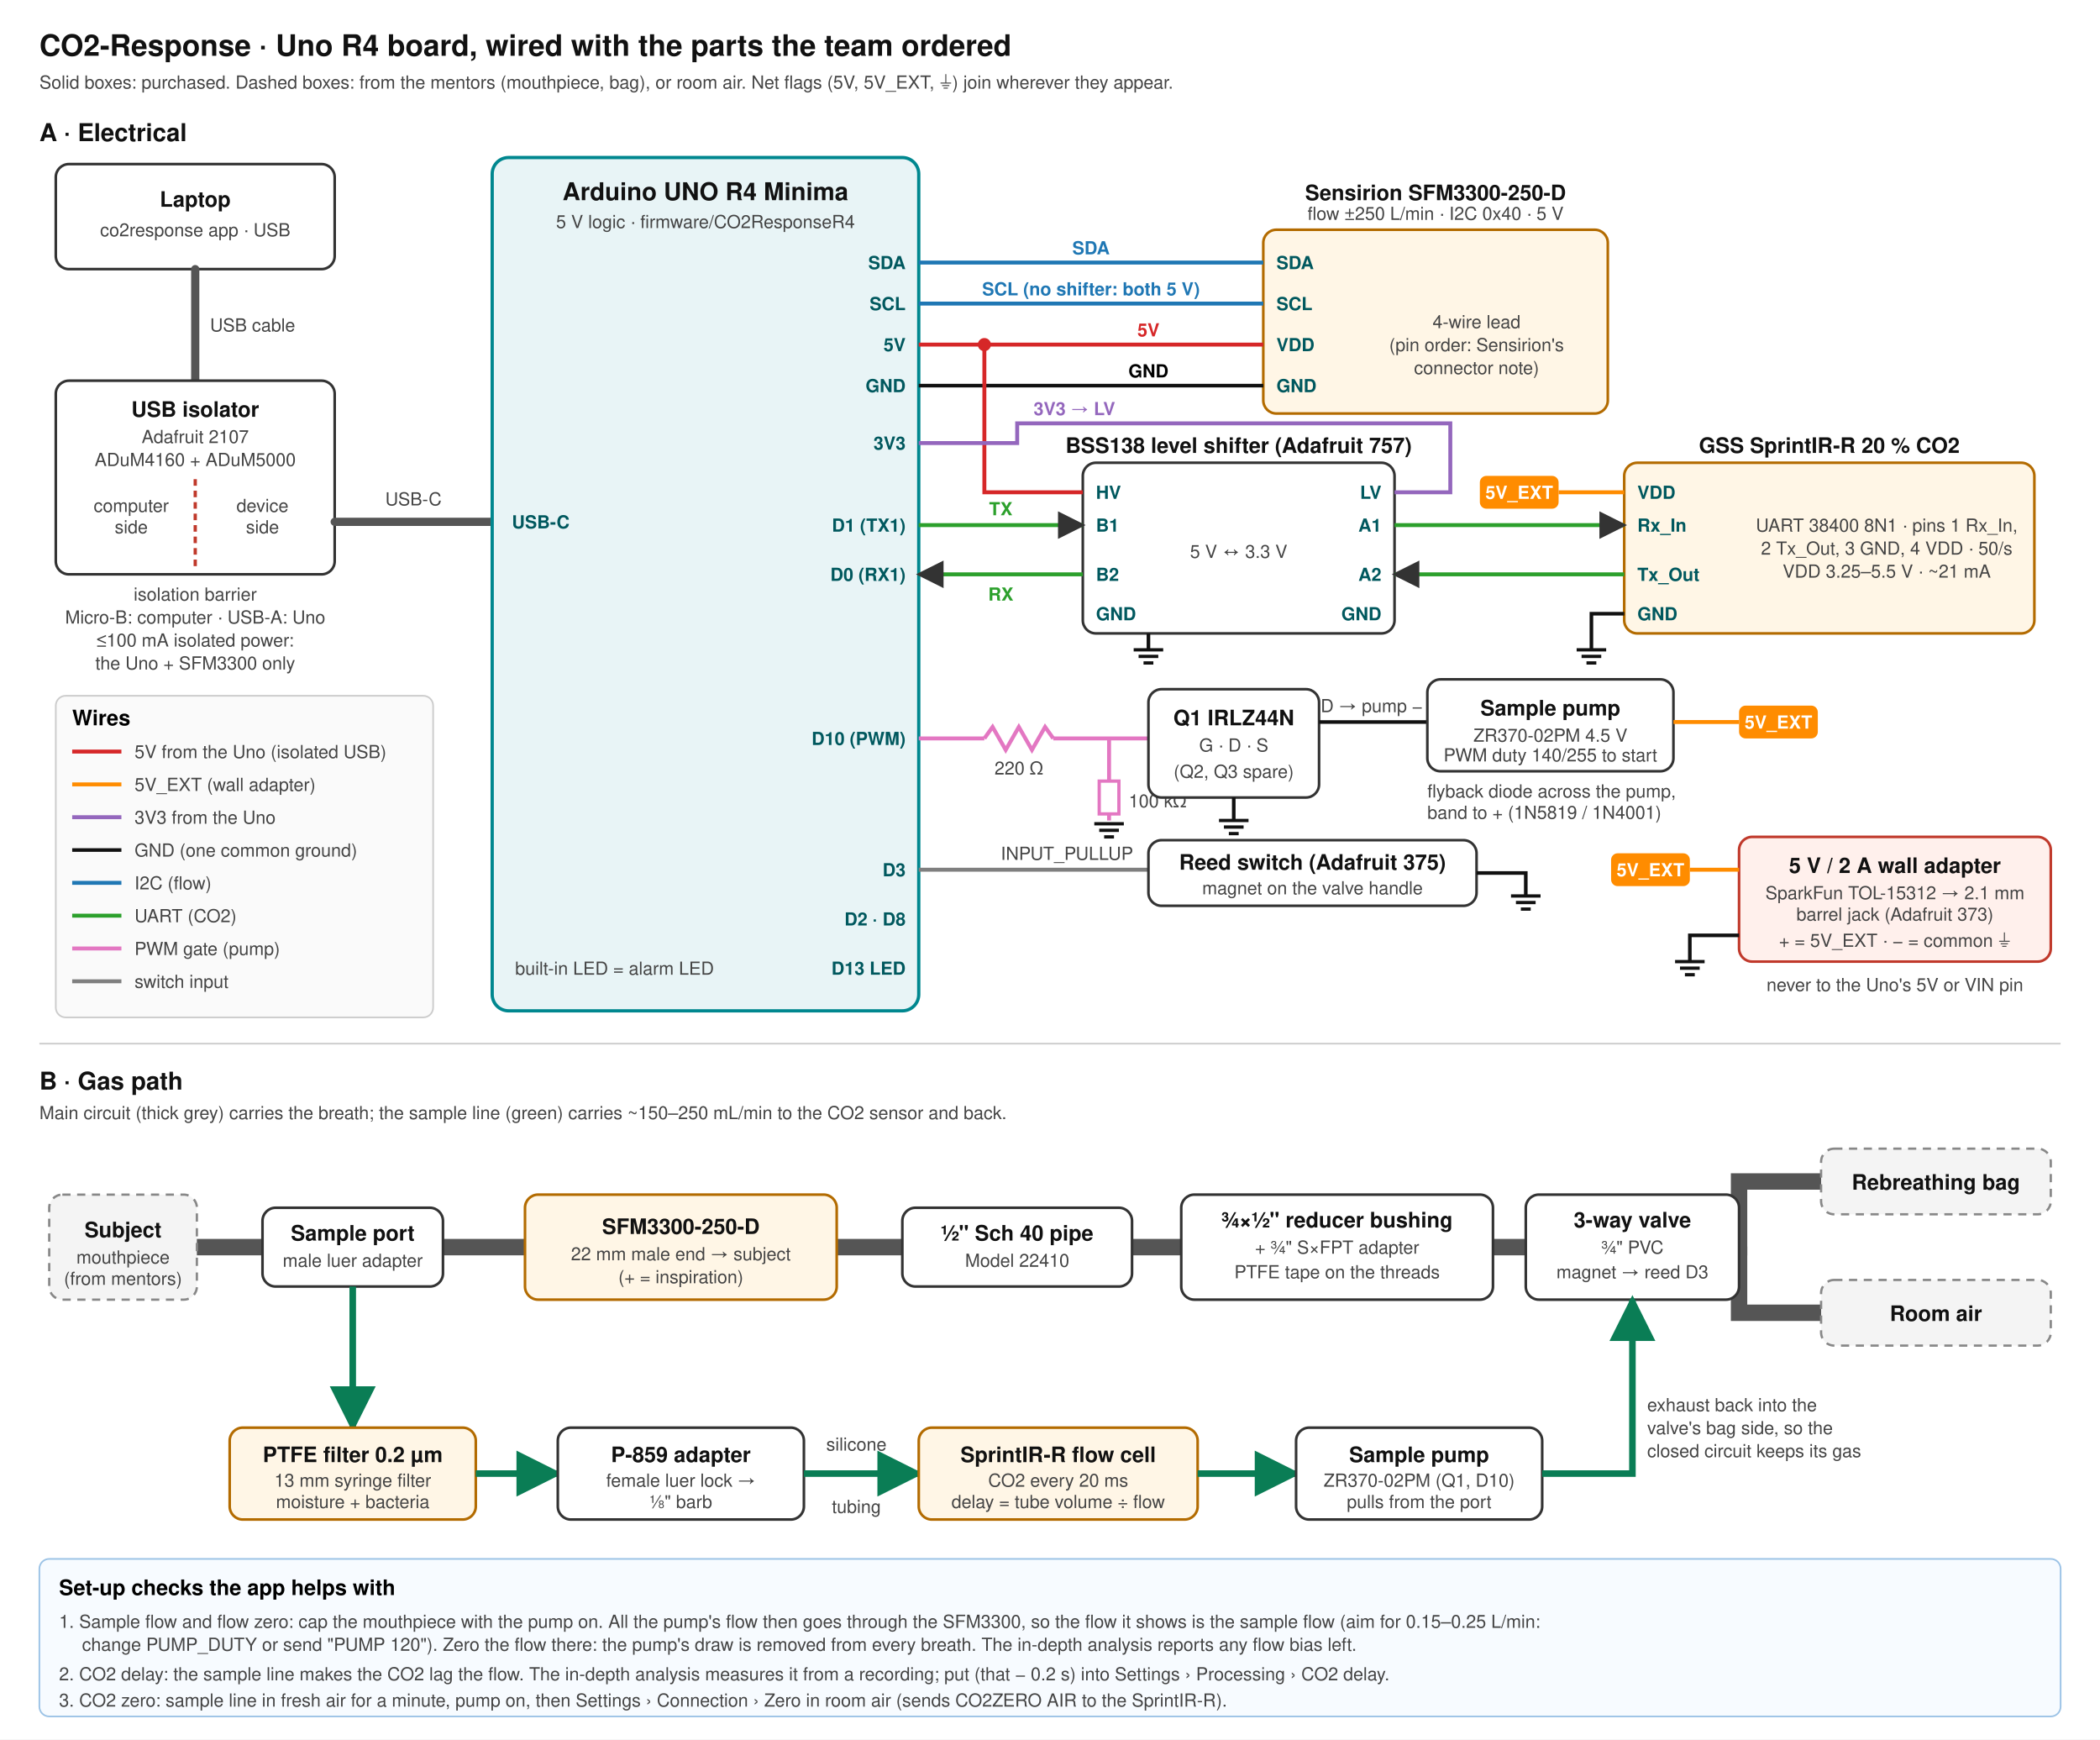
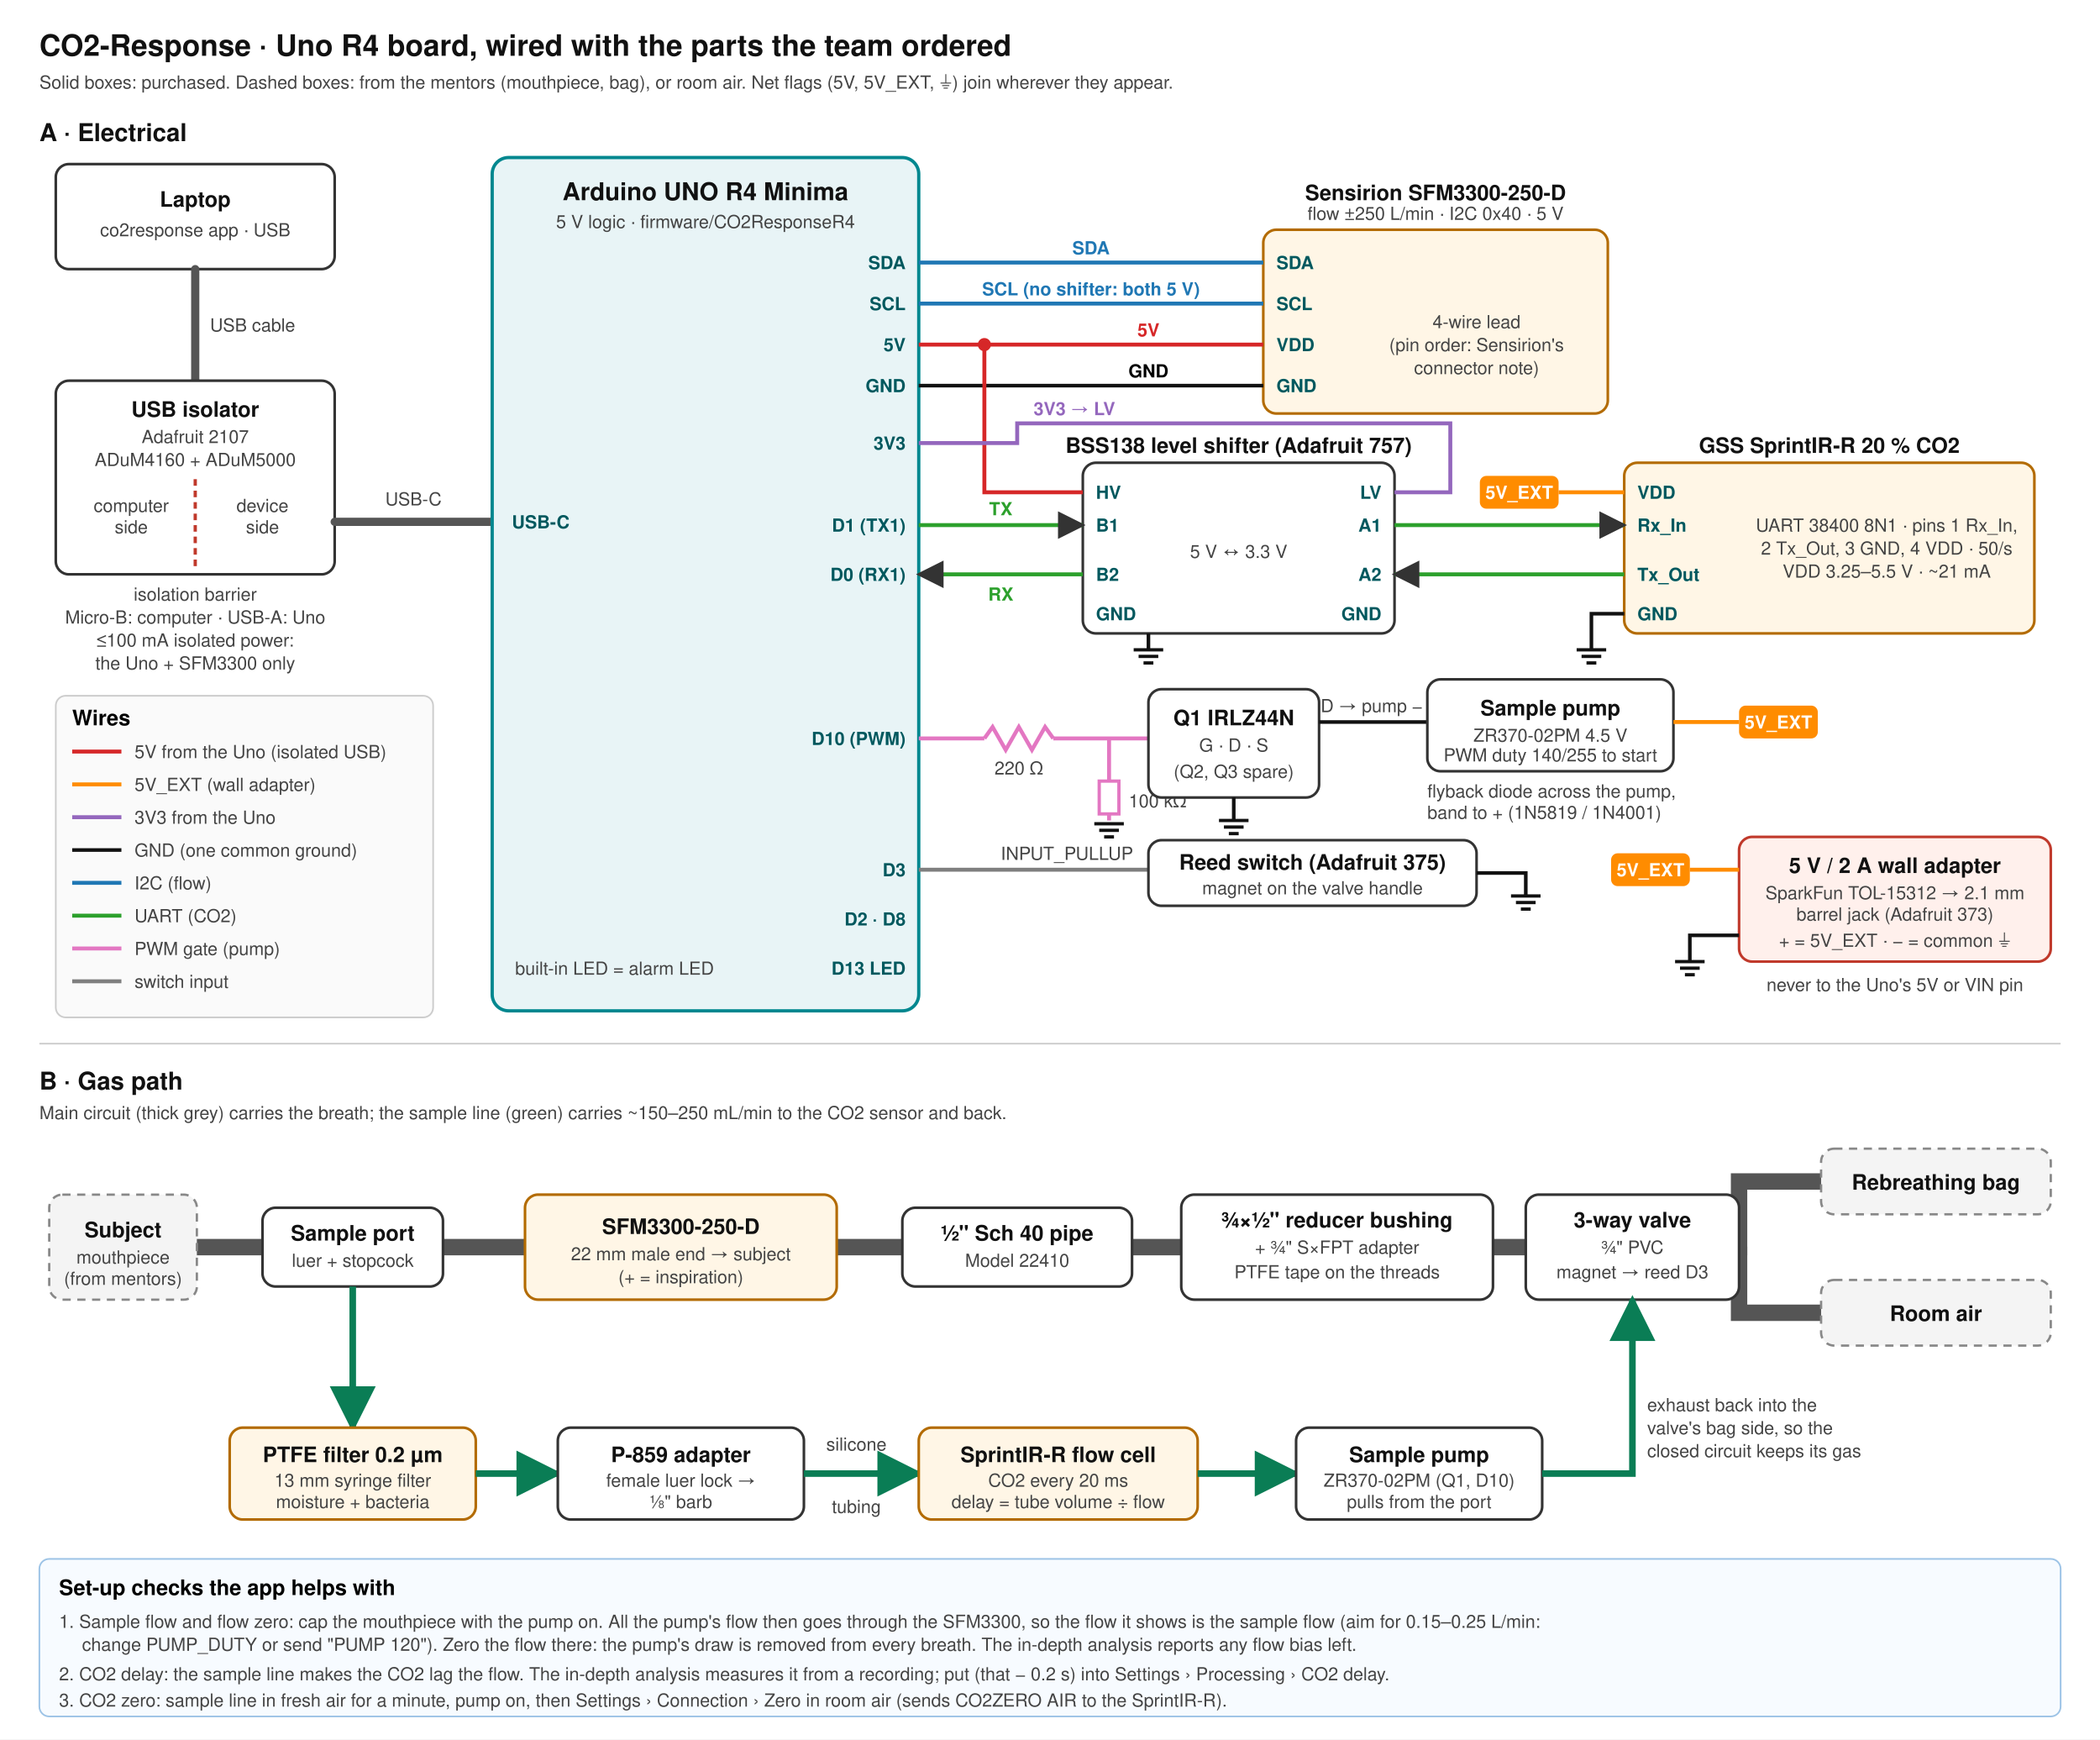
<svg xmlns="http://www.w3.org/2000/svg" viewBox="0 0 1280 1060" width="1280" height="1060" font-family="Helvetica, Arial, sans-serif" font-size="13">
  <defs>
    <marker id="arr" viewBox="0 0 10 10" refX="9" refY="5" markerWidth="7" markerHeight="7" orient="auto-start-reverse">
      <path d="M0,0 L10,5 L0,10 z" fill="#333" />
    </marker>
    <marker id="arrg" viewBox="0 0 10 10" refX="9" refY="5" markerWidth="7" markerHeight="7" orient="auto-start-reverse">
      <path d="M0,0 L10,5 L0,10 z" fill="#0a7d55" />
    </marker>
    <g id="gnd">
      <line x1="-9" y1="0" x2="9" y2="0" stroke="#111" stroke-width="2" />
      <line x1="-6" y1="4" x2="6" y2="4" stroke="#111" stroke-width="2" />
      <line x1="-3" y1="8" x2="3" y2="8" stroke="#111" stroke-width="2" />
    </g>
  </defs>
  <style>
    .box { fill: #ffffff; stroke: #333; stroke-width: 1.6; rx: 8; }
    .ard { fill: #e8f4f6; stroke: #00878f; stroke-width: 2; }
    .sens { fill: #fff6e6; stroke: #b36b00; stroke-width: 1.6; }
    .pwr { fill: #fff0ec; stroke: #c0392b; stroke-width: 1.6; }
    .pend { fill: #f4f4f4; stroke: #888; stroke-width: 1.4; stroke-dasharray: 5 4; }
    .t { fill: #111; }
    .b { font-weight: 700; }
    .s { font-size: 11px; fill: #444; }
    .h { font-size: 18px; font-weight: 700; fill: #111; }
    .pin { font-size: 11px; fill: #00585e; font-weight: 700; }
    .w5 { stroke: #d62728; stroke-width: 2.4; fill: none; }
    .wx { stroke: #ff8c00; stroke-width: 2.4; fill: none; }
    .w33 { stroke: #9467bd; stroke-width: 2.4; fill: none; }
    .wg { stroke: #111; stroke-width: 2.2; fill: none; }
    .wi { stroke: #1f77b4; stroke-width: 2.4; fill: none; }
    .wu { stroke: #2ca02c; stroke-width: 2.4; fill: none; }
    .wp { stroke: #e377c2; stroke-width: 2.4; fill: none; }
    .ws { stroke: #7f7f7f; stroke-width: 2.4; fill: none; }
    .usb { stroke: #555; stroke-width: 5; fill: none; stroke-linecap: round; }
    .gas { stroke: #555; stroke-width: 10; fill: none; stroke-linecap: round; }
    .smp { stroke: #0a7d55; stroke-width: 4; fill: none; }
    .lbl { font-size: 11px; font-weight: 700; }
  </style>
  <rect x="0" y="0" width="1280" height="1060" fill="#ffffff" />
  <text x="24" y="34" class="h">CO2-Response · Uno R4 board, wired with the parts the team ordered</text>
  <text x="24" y="54" class="s">Solid boxes: purchased. Dashed boxes: from the mentors (mouthpiece, bag), or room air. Net flags (5V, 5V_EXT, ⏚) join wherever they appear.</text>
  <text x="24" y="86" class="h" style="font-size:15px">A · Electrical</text>
  <rect x="34" y="100" width="170" height="64" class="box" />
  <text x="119" y="126" text-anchor="middle" class="t b">Laptop</text>
  <text x="119" y="144" text-anchor="middle" class="s">co2response app · USB</text>
  <path d="M119 164 V232" class="usb" />
  <text x="128" y="202" class="s">USB cable</text>
  <rect x="34" y="232" width="170" height="118" class="box" />
  <text x="119" y="254" text-anchor="middle" class="t b">USB isolator</text>
  <text x="119" y="270" text-anchor="middle" class="s">Adafruit 2107</text>
  <text x="119" y="284" text-anchor="middle" class="s">ADuM4160 + ADuM5000</text>
  <line x1="119" y1="292" x2="119" y2="346" stroke="#c0392b" stroke-width="2" stroke-dasharray="4 3" />
  <text x="80" y="312" text-anchor="middle" class="s">computer</text>
  <text x="80" y="325" text-anchor="middle" class="s">side</text>
  <text x="160" y="312" text-anchor="middle" class="s">device</text>
  <text x="160" y="325" text-anchor="middle" class="s">side</text>
  <text x="119" y="366" text-anchor="middle" class="s" fill="#c0392b">isolation barrier</text>
  <text x="119" y="380" text-anchor="middle" class="s">Micro-B: computer · USB-A: Uno</text>
  <text x="119" y="394" text-anchor="middle" class="s">≤100 mA isolated power:</text>
  <text x="119" y="408" text-anchor="middle" class="s">the Uno + SFM3300 only</text>
  <path d="M204 318 H300" class="usb" />
  <text x="252" y="308" text-anchor="middle" class="s">USB-C</text>
  <rect x="300" y="96" width="260" height="520" rx="10" class="ard" />
  <text x="430" y="122" text-anchor="middle" class="t b" style="font-size:15px">Arduino UNO R4 Minima</text>
  <text x="430" y="139" text-anchor="middle" class="s">5 V logic · firmware/CO2ResponseR4</text>
  <text x="312" y="322" class="pin">USB-C</text>
  <g text-anchor="end">
    <text x="552" y="164" class="pin">SDA</text>
    <text x="552" y="189" class="pin">SCL</text>
    <text x="552" y="214" class="pin">5V</text>
    <text x="552" y="239" class="pin">GND</text>
    <text x="552" y="274" class="pin">3V3</text>
    <text x="552" y="324" class="pin">D1 (TX1)</text>
    <text x="552" y="354" class="pin">D0 (RX1)</text>
    <text x="552" y="454" class="pin">D10 (PWM)</text>
    <text x="552" y="534" class="pin">D3</text>
    <text x="552" y="564" class="pin">D2 · D8</text>
    <text x="552" y="594" class="pin">D13 LED</text>
  </g>
  <text x="314" y="594" class="s">built-in LED = alarm LED</text>
  <rect x="770" y="140" width="210" height="112" class="sens" rx="8" />
  <text x="875" y="122" text-anchor="middle" class="t b">Sensirion SFM3300-250-D</text>
  <text x="875" y="134" text-anchor="middle" class="s">flow ±250 L/min · I2C 0x40 · 5 V</text>
  <g class="pin">
    <text x="778" y="164">SDA</text>
    <text x="778" y="189">SCL</text>
    <text x="778" y="214">VDD</text>
    <text x="778" y="239">GND</text>
  </g>
  <text x="900" y="200" text-anchor="middle" class="s">4-wire lead</text>
  <text x="900" y="214" text-anchor="middle" class="s">(pin order: Sensirion's</text>
  <text x="900" y="228" text-anchor="middle" class="s">connector note)</text>
  <path d="M560 160 H770" class="wi" />
  <path d="M560 185 H770" class="wi" />
  <path d="M560 210 H770" class="w5" />
  <path d="M560 235 H770" class="wg" />
  <text x="665" y="155" text-anchor="middle" class="lbl" fill="#1f77b4">SDA</text>
  <text x="665" y="180" text-anchor="middle" class="lbl" fill="#1f77b4">SCL (no shifter: both 5 V)</text>
  <text x="700" y="205" text-anchor="middle" class="lbl" fill="#d62728">5V</text>
  <text x="700" y="230" text-anchor="middle" class="lbl">GND</text>
  <rect x="660" y="282" width="190" height="104" class="box" />
  <text x="755" y="276" text-anchor="middle" class="t b">BSS138 level shifter (Adafruit 757)</text>
  <g class="pin">
    <text x="668" y="304">HV</text>
    <text x="668" y="324">B1</text>
    <text x="668" y="354">B2</text>
    <text x="668" y="378">GND</text>
  </g>
  <g class="pin" text-anchor="end">
    <text x="842" y="304">LV</text>
    <text x="842" y="324">A1</text>
    <text x="842" y="354">A2</text>
    <text x="842" y="378">GND</text>
  </g>
  <text x="755" y="340" text-anchor="middle" class="s">5 V ↔ 3.3 V</text>
  <path d="M600 210 V300 H660" class="w5" />
  <circle cx="600" cy="210" r="4" fill="#d62728" />
  <path d="M560 270 H620 V258 H884 V300 H850" class="w33" />
  <text x="630" y="253" class="lbl" fill="#9467bd">3V3 → LV</text>
  <path d="M560 320 H660" class="wu" marker-end="url(#arr)" />
  <path d="M660 350 H560" class="wu" marker-end="url(#arr)" />
  <text x="610" y="314" text-anchor="middle" class="lbl" fill="#2ca02c">TX</text>
  <text x="610" y="366" text-anchor="middle" class="lbl" fill="#2ca02c">RX</text>
  <use href="#gnd" x="700" y="396" />
  <path d="M700 386 V396" class="wg" />
  <rect x="990" y="282" width="250" height="104" class="sens" rx="8" />
  <text x="1115" y="276" text-anchor="middle" class="t b">GSS SprintIR-R 20 % CO2</text>
  <g class="pin">
    <text x="998" y="304">VDD</text>
    <text x="998" y="324">Rx_In</text>
    <text x="998" y="354">Tx_Out</text>
    <text x="998" y="378">GND</text>
  </g>
  <text x="1150" y="324" text-anchor="middle" class="s">UART 38400 8N1 · pins 1 Rx_In,</text>
  <text x="1150" y="338" text-anchor="middle" class="s">2 Tx_Out, 3 GND, 4 VDD · 50/s</text>
  <text x="1150" y="338" text-anchor="middle" class="s" />
  <text x="1150" y="352" text-anchor="middle" class="s">VDD 3.25–5.5 V · ~21 mA</text>
  <path d="M850 320 H990" class="wu" marker-end="url(#arr)" />
  <path d="M990 350 H850" class="wu" marker-end="url(#arr)" />
  <path d="M990 300 H950" class="wx" />
  <rect x="902" y="290" width="48" height="20" rx="4" fill="#ff8c00" />
  <text x="926" y="304" text-anchor="middle" class="lbl" fill="#fff">5V_EXT</text>
  <use href="#gnd" x="970" y="396" />
  <path d="M990 374 H970 V396" class="wg" />
  <path d="M560 450 H600" class="wp" />
  <path d="M600 450 l5 -7 l8 14 l8 -14 l8 14 l8 -14 l5 7" class="wp" />
  <path d="M642 450 H700" class="wp" />
  <text x="621" y="472" text-anchor="middle" class="s">220 Ω</text>
  <path d="M676 450 V500" class="wp" />
  <rect x="670" y="476" width="12" height="20" fill="#fff" stroke="#e377c2" stroke-width="2" />
  <text x="688" y="492" class="s">100 kΩ</text>
  <use href="#gnd" x="676" y="502" />
  <rect x="700" y="420" width="104" height="66" class="box" />
  <text x="752" y="442" text-anchor="middle" class="t b">Q1 IRLZ44N</text>
  <text x="752" y="458" text-anchor="middle" class="s">G · D · S</text>
  <text x="752" y="474" text-anchor="middle" class="s">(Q2, Q3 spare)</text>
  <path d="M752 486 V500" class="wg" />
  <use href="#gnd" x="752" y="500" />
  <path d="M804 440 H870" class="wg" />
  <text x="836" y="434" text-anchor="middle" class="s">D → pump −</text>
  <rect x="870" y="414" width="150" height="56" class="box" />
  <text x="945" y="436" text-anchor="middle" class="t b">Sample pump</text>
  <text x="945" y="452" text-anchor="middle" class="s">ZR370-02PM 4.5 V</text>
  <text x="945" y="464" text-anchor="middle" class="s">PWM duty 140/255 to start</text>
  <path d="M1020 440 H1060" class="wx" />
  <rect x="1060" y="430" width="48" height="20" rx="4" fill="#ff8c00" />
  <text x="1084" y="444" text-anchor="middle" class="lbl" fill="#fff">5V_EXT</text>
  <text x="870" y="486" class="s">flyback diode across the pump,</text>
  <text x="870" y="499" class="s">band to + (1N5819 / 1N4001)</text>
  <rect x="1060" y="510" width="190" height="76" class="pwr" rx="8" />
  <text x="1155" y="532" text-anchor="middle" class="t b">5 V / 2 A wall adapter</text>
  <text x="1155" y="548" text-anchor="middle" class="s">SparkFun TOL-15312 → 2.1 mm</text>
  <text x="1155" y="561" text-anchor="middle" class="s">barrel jack (Adafruit 373)</text>
  <text x="1155" y="577" text-anchor="middle" class="s">+ = 5V_EXT · − = common ⏚</text>
  <path d="M1060 530 H1030" class="wx" />
  <rect x="982" y="520" width="48" height="20" rx="4" fill="#ff8c00" />
  <text x="1006" y="534" text-anchor="middle" class="lbl" fill="#fff">5V_EXT</text>
  <path d="M1060 570 H1030 V586" class="wg" />
  <use href="#gnd" x="1030" y="586" />
  <text x="1155" y="604" text-anchor="middle" class="s" fill="#c0392b">never to the Uno's 5V or VIN pin</text>
  <path d="M560 530 H700" class="ws" />
  <rect x="700" y="512" width="200" height="40" class="box" />
  <text x="800" y="530" text-anchor="middle" class="t b">Reed switch (Adafruit 375)</text>
  <text x="800" y="545" text-anchor="middle" class="s">magnet on the valve handle</text>
  <path d="M900 532 H930 V546" class="wg" />
  <use href="#gnd" x="930" y="546" />
  <text x="610" y="524" class="s">INPUT_PULLUP</text>
  <g transform="translate(34,424)">
    <rect x="0" y="0" width="230" height="196" fill="#fafafa" stroke="#ccc" rx="6" />
    <text x="10" y="18" class="b">Wires</text>
    <path d="M10 34 H40" class="w5" />
    <text x="48" y="38" class="s">5V from the Uno (isolated USB)</text>
    <path d="M10 54 H40" class="wx" />
    <text x="48" y="58" class="s">5V_EXT (wall adapter)</text>
    <path d="M10 74 H40" class="w33" />
    <text x="48" y="78" class="s">3V3 from the Uno</text>
    <path d="M10 94 H40" class="wg" />
    <text x="48" y="98" class="s">GND (one common ground)</text>
    <path d="M10 114 H40" class="wi" />
    <text x="48" y="118" class="s">I2C (flow)</text>
    <path d="M10 134 H40" class="wu" />
    <text x="48" y="138" class="s">UART (CO2)</text>
    <path d="M10 154 H40" class="wp" />
    <text x="48" y="158" class="s">PWM gate (pump)</text>
    <path d="M10 174 H40" class="ws" />
    <text x="48" y="178" class="s">switch input</text>
  </g>
  <line x1="24" y1="636" x2="1256" y2="636" stroke="#ccc" />
  <text x="24" y="664" class="h" style="font-size:15px">B · Gas path</text>
  <text x="24" y="682" class="s">Main circuit (thick grey) carries the breath; the sample line (green) carries ~150–250 mL/min to the CO2 sensor and back.</text>
  <path d="M120 760 H1000" class="gas" />
  <path d="M1000 760 H1060 V720 H1110" class="gas" />
  <path d="M1060 760 V800 H1110" class="gas" />
  <rect x="30" y="728" width="90" height="64" class="pend" rx="8" />
  <text x="75" y="754" text-anchor="middle" class="t b">Subject</text>
  <text x="75" y="770" text-anchor="middle" class="s">mouthpiece</text>
  <text x="75" y="783" text-anchor="middle" class="s">(from mentors)</text>
  <rect x="160" y="736" width="110" height="48" class="box" />
  <text x="215" y="756" text-anchor="middle" class="t b">Sample port</text>
-   <text x="215" y="772" text-anchor="middle" class="s">male luer adapter</text>
+   <text x="215" y="772" text-anchor="middle" class="s">luer + stopcock</text>
  <rect x="320" y="728" width="190" height="64" class="sens" rx="8" />
  <text x="415" y="752" text-anchor="middle" class="t b">SFM3300-250-D</text>
  <text x="415" y="768" text-anchor="middle" class="s">22 mm male end → subject</text>
  <text x="415" y="782" text-anchor="middle" class="s">(+ = inspiration)</text>
  <text x="415" y="782" text-anchor="middle" class="s" />
  <rect x="550" y="736" width="140" height="48" class="box" />
  <text x="620" y="756" text-anchor="middle" class="t b">½" Sch 40 pipe</text>
  <text x="620" y="772" text-anchor="middle" class="s">Model 22410</text>
  <rect x="720" y="728" width="190" height="64" class="box" />
  <text x="815" y="748" text-anchor="middle" class="t b">¾×½" reducer bushing</text>
  <text x="815" y="764" text-anchor="middle" class="s">+ ¾" S×FPT adapter</text>
  <text x="815" y="779" text-anchor="middle" class="s">PTFE tape on the threads</text>
  <rect x="930" y="728" width="130" height="64" class="box" />
  <text x="995" y="748" text-anchor="middle" class="t b">3-way valve</text>
  <text x="995" y="764" text-anchor="middle" class="s">¾" PVC</text>
  <text x="995" y="779" text-anchor="middle" class="s">magnet → reed D3</text>
  <rect x="1110" y="700" width="140" height="40" class="pend" rx="8" />
  <text x="1180" y="725" text-anchor="middle" class="t b">Rebreathing bag</text>
  <rect x="1110" y="780" width="140" height="40" class="pend" rx="8" />
  <text x="1180" y="805" text-anchor="middle" class="t b">Room air</text>
  <path d="M215 784 V870" class="smp" marker-end="url(#arrg)" />
  <rect x="140" y="870" width="150" height="56" class="sens" rx="8" />
  <text x="215" y="891" text-anchor="middle" class="t b">PTFE filter 0.2 µm</text>
  <text x="215" y="906" text-anchor="middle" class="s">13 mm syringe filter</text>
  <text x="215" y="919" text-anchor="middle" class="s">moisture + bacteria</text>
  <path d="M290 898 H340" class="smp" marker-end="url(#arrg)" />
  <rect x="340" y="870" width="150" height="56" class="box" />
  <text x="415" y="891" text-anchor="middle" class="t b">P-859 adapter</text>
  <text x="415" y="906" text-anchor="middle" class="s">female luer lock →</text>
  <text x="415" y="919" text-anchor="middle" class="s">⅛" barb</text>
  <path d="M490 898 H560" class="smp" marker-end="url(#arrg)" />
  <text x="522" y="884" text-anchor="middle" class="s">silicone</text>
  <text x="522" y="922" text-anchor="middle" class="s">tubing</text>
  <rect x="560" y="870" width="170" height="56" class="sens" rx="8" />
  <text x="645" y="891" text-anchor="middle" class="t b">SprintIR-R flow cell</text>
  <text x="645" y="906" text-anchor="middle" class="s">CO2 every 20 ms</text>
  <text x="645" y="919" text-anchor="middle" class="s">delay = tube volume ÷ flow</text>
  <path d="M730 898 H790" class="smp" marker-end="url(#arrg)" />
  <rect x="790" y="870" width="150" height="56" class="box" />
  <text x="865" y="891" text-anchor="middle" class="t b">Sample pump</text>
  <text x="865" y="906" text-anchor="middle" class="s">ZR370-02PM (Q1, D10)</text>
  <text x="865" y="919" text-anchor="middle" class="s">pulls from the port</text>
  <path d="M940 898 H995 V792" class="smp" marker-end="url(#arrg)" />
  <text x="1004" y="860" class="s">exhaust back into the</text>
  <text x="1004" y="874" class="s">valve's bag side, so the</text>
  <text x="1004" y="888" class="s">closed circuit keeps its gas</text>
  <rect x="24" y="950" width="1232" height="96" fill="#f7fbff" stroke="#9cc3e6" rx="6" />
  <text x="36" y="972" class="b">Set-up checks the app helps with</text>
  <text x="36" y="992" class="s">1. Sample flow and flow zero: cap the mouthpiece with the pump on. All the pump's flow then goes through the SFM3300, so the flow it shows is the sample flow (aim for 0.15–0.25 L/min:</text>
  <text x="50" y="1006" class="s">change PUMP_DUTY or send "PUMP 120"). Zero the flow there: the pump's draw is removed from every breath. The in-depth analysis reports any flow bias left.</text>
  <text x="36" y="1024" class="s">2. CO2 delay: the sample line makes the CO2 lag the flow. The in-depth analysis measures it from a recording; put (that − 0.2 s) into Settings › Processing › CO2 delay.</text>
  <text x="36" y="1040" class="s">3. CO2 zero: sample line in fresh air for a minute, pump on, then Settings › Connection › Zero in room air (sends CO2ZERO AIR to the SprintIR-R).</text>
</svg>
